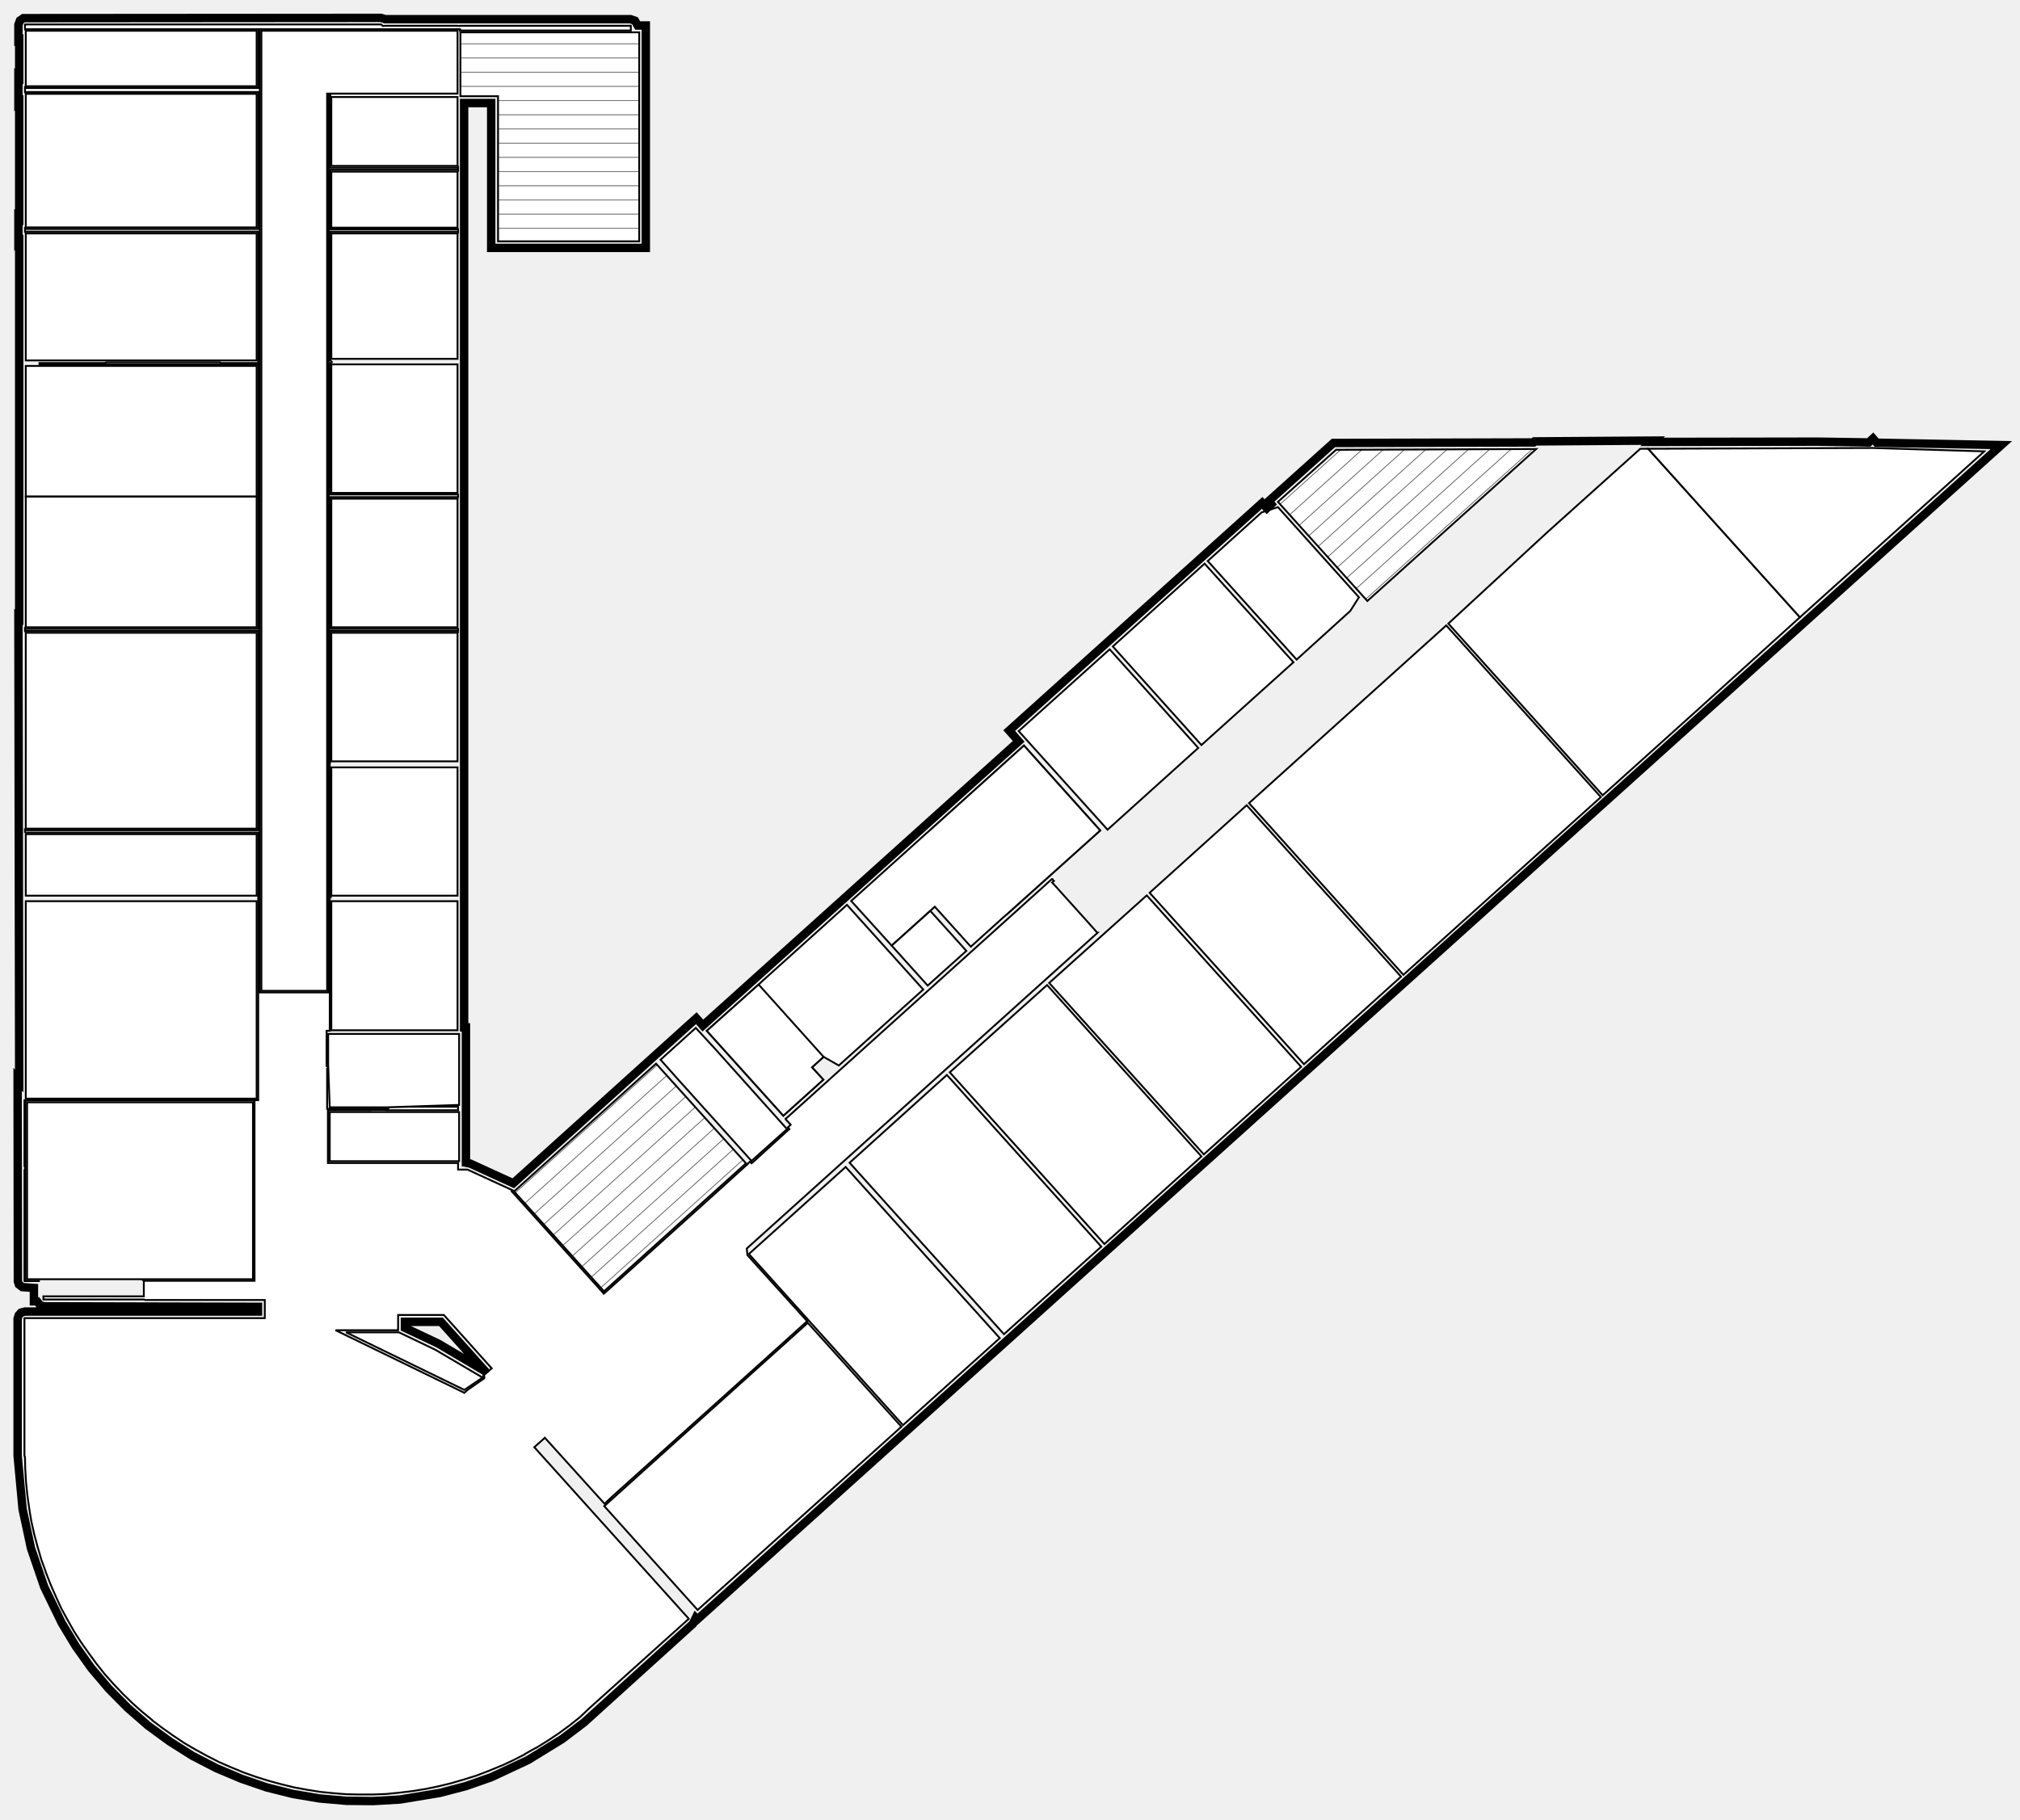
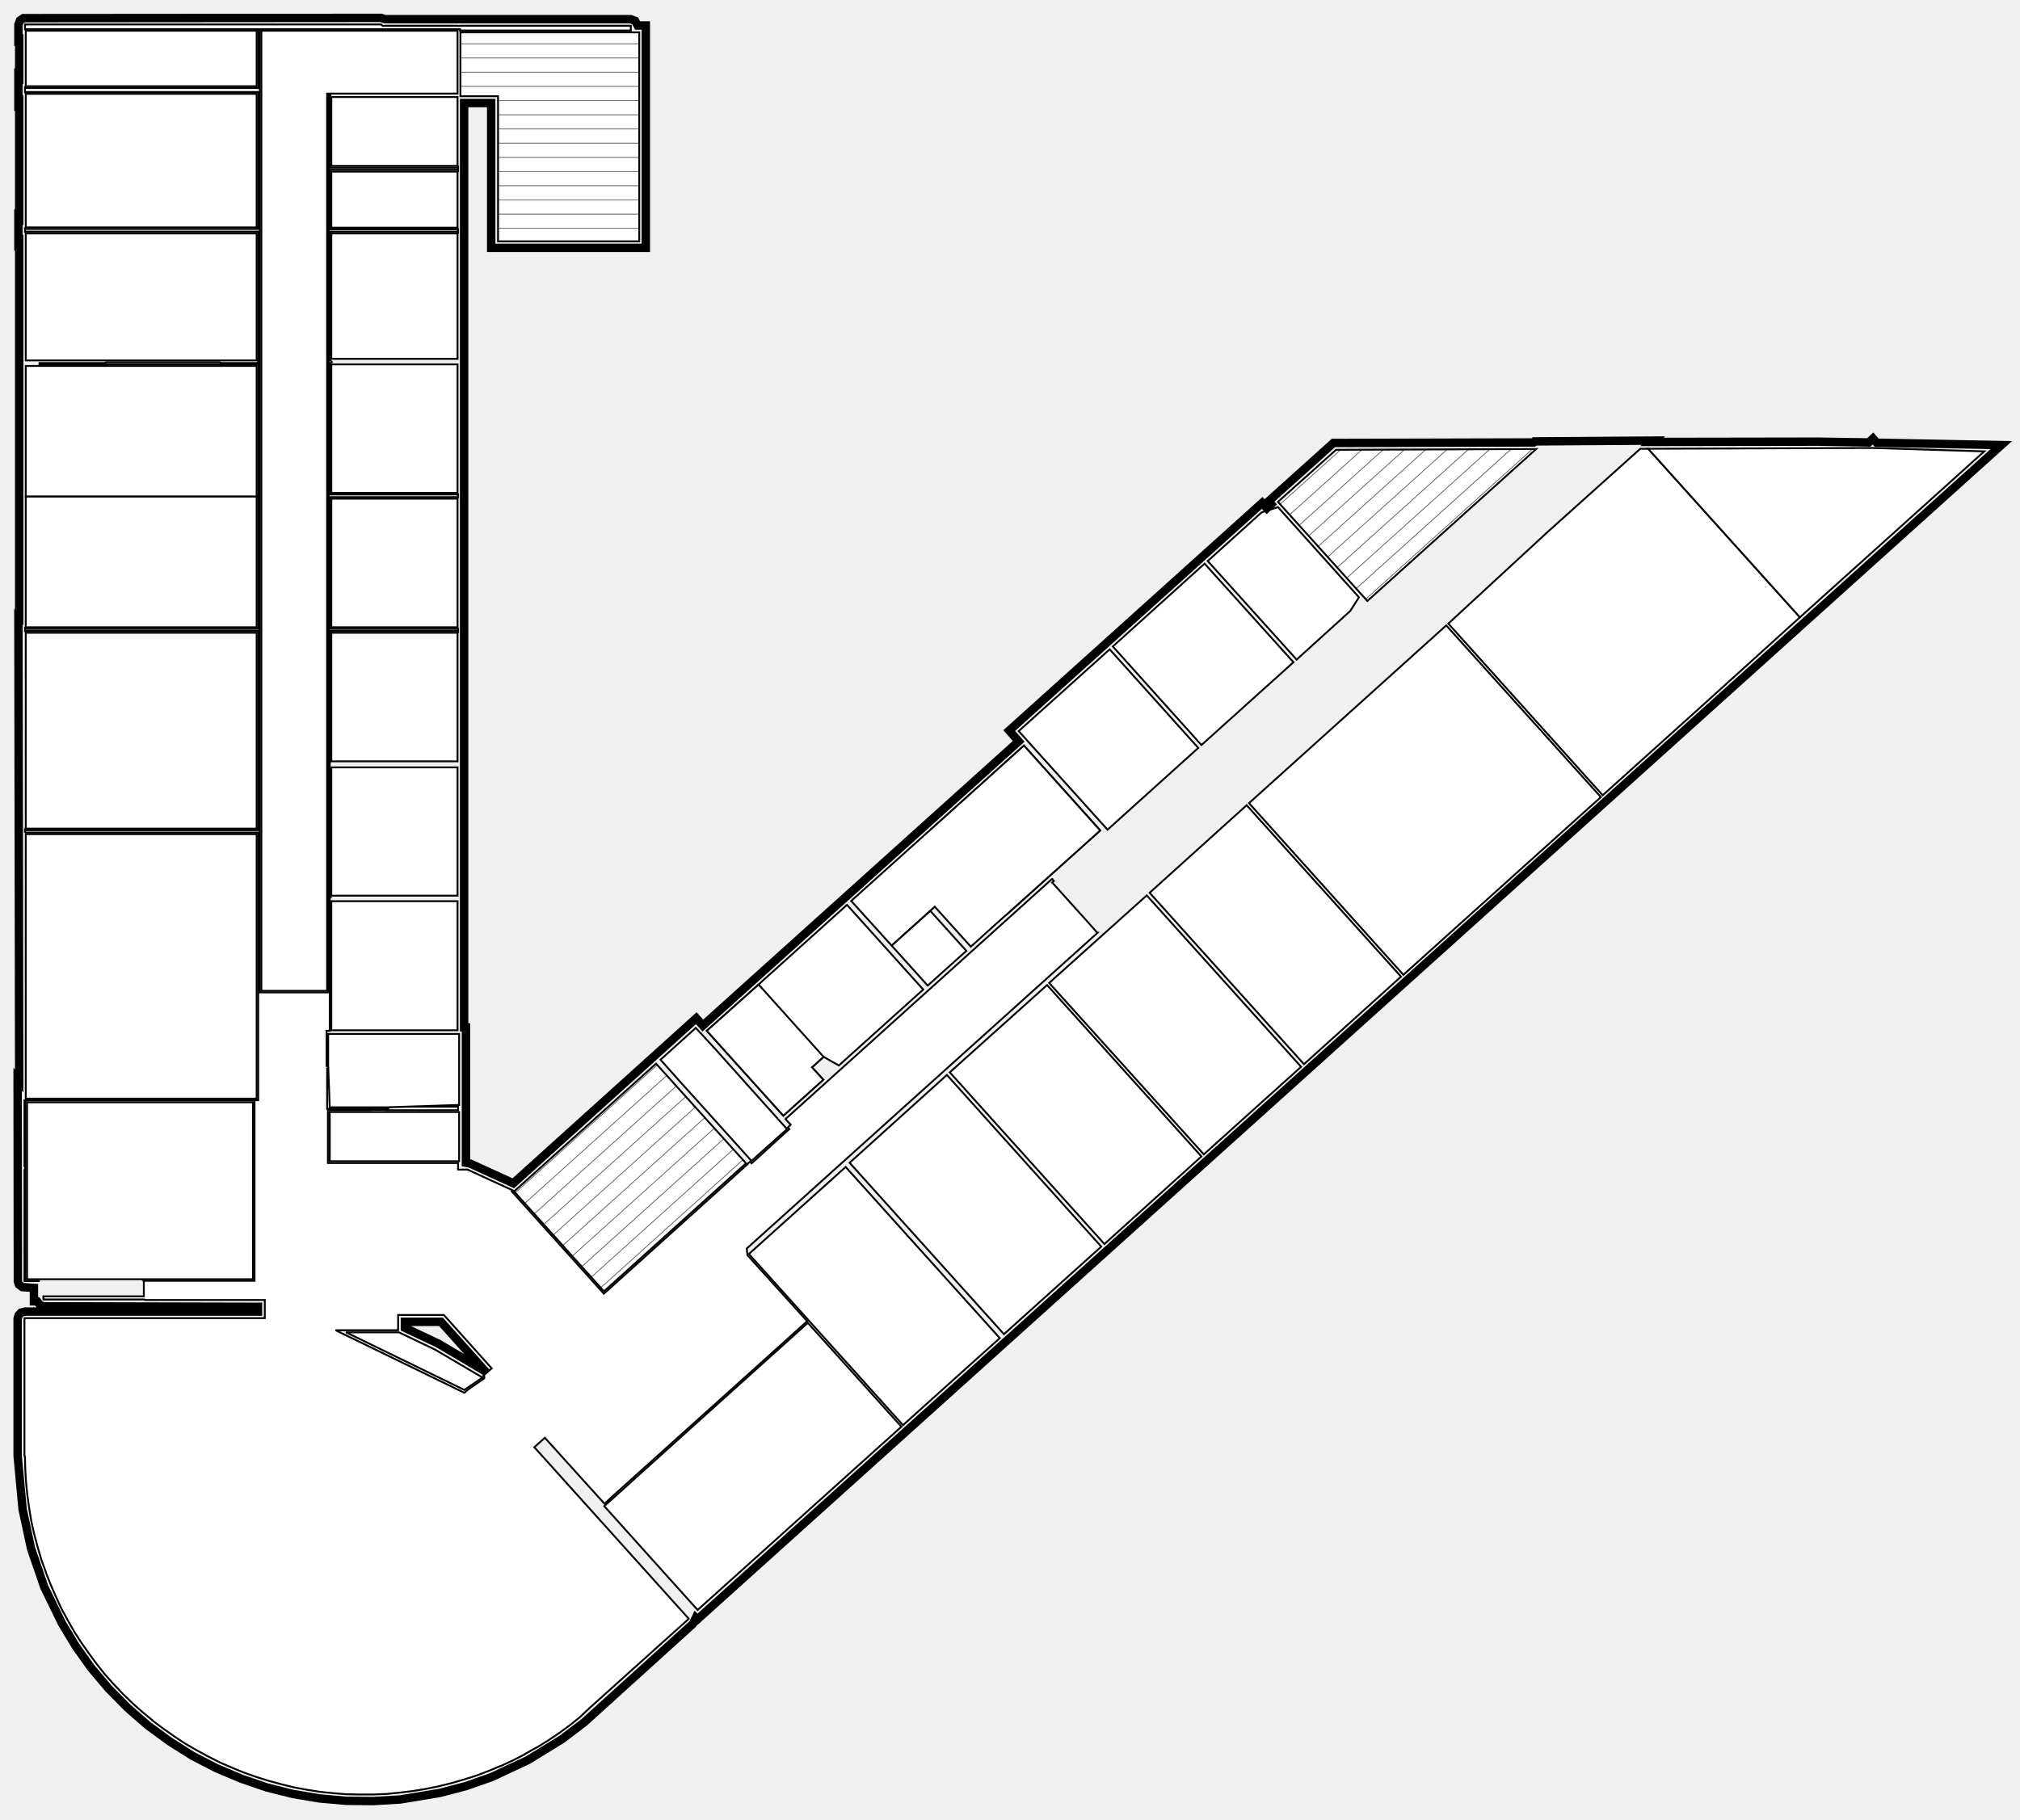
<svg xmlns="http://www.w3.org/2000/svg" viewBox="-9.4 -11.1 768.2 692.0" width="384.1mm" height="346.0mm">
  <style>.room{stroke:#000;stroke-width:.7}.out{fill:none;stroke:#000;stroke-width:3.2}.deco{fill:none;stroke:#000;stroke-width:.5}</style>
  <defs>
    <pattern id="t0" patternUnits="userSpaceOnUse" width="5.4" height="5.4">
      <path d="M0 0H5.4" stroke="#000" stroke-width=".35" />
    </pattern>
    <pattern id="t42" patternUnits="userSpaceOnUse" width="5.4" height="5.4" patternTransform="rotate(-42)">
      <path d="M0 0H5.4" stroke="#000" stroke-width=".35" />
    </pattern>
  </defs>
  <g id="pomieszczenia">
    <path id="room-0-01" class="room" fill="#fff" fill-rule="evenodd" d="M-0.1 432.4L-0.1 432.4L-0.1 432.5L-0.1 432.5L0.2 433.2L-0.1 434.0L-0.1 434.0L-0.1 434.0L-0.1 434.0L-0.1 476.0L-0.1 476.0L-0.1 476.0L-0.1 476.0L-0.1 476.1L-0.1 476.1L-0.1 476.1L-0.1 476.1L-0.0 476.1L-0.0 476.2L-0.0 476.2L0.0 476.2L0.0 476.2L0.1 476.2L0.1 476.2L0.1 476.2L0.1 476.2L5.4 476.2L5.4 476.1L5.4 476.1L0.9 476.1L0.3 476.1L0.3 475.5L0.3 408.2L0.3 407.5L0.9 407.5L86.8 407.5L87.4 407.5L87.4 408.2L87.4 475.5L87.4 476.1L86.8 476.1L45.3 476.1L45.2 476.1L45.2 476.1L45.3 476.2L45.3 476.2L45.3 481.4L45.3 482.0L44.6 482.0L7.1 482.0L7.1 483.0L7.1 483.0L7.1 483.0L7.1 483.1L7.1 483.1L7.1 483.1L7.1 483.1L7.1 483.1L7.2 483.1L7.2 483.1L7.2 483.2L7.2 483.2L7.2 483.2L7.2 483.2L7.3 483.2L7.3 483.2L7.3 483.2L45.4 483.2L45.8 483.4L45.8 483.4L45.9 483.4L45.9 483.4L45.9 483.4L91.3 483.4L91.3 490.3L0.1 490.3L0.1 490.3L0.1 490.3L0.1 490.3L0.0 490.3L0.0 490.3L-0.0 490.3L-0.0 490.3L-0.0 490.4L-0.1 490.4L-0.1 490.4L-0.1 490.4L-0.1 490.4L-0.1 490.5L-0.1 490.5L-0.1 490.5L-0.1 490.5L-0.1 542.6L-0.1 542.6L-0.1 542.6L-0.1 542.6L-0.1 542.6L0.1 543.1L0.2 547.6L0.2 547.6L0.5 552.6L0.5 552.6L1.0 557.6L1.0 557.6L1.7 562.6L1.7 562.6L2.5 567.5L2.5 567.5L3.6 572.4L3.6 572.4L4.9 577.3L4.9 577.3L6.3 582.1L6.3 582.1L8.0 586.8L8.0 586.9L9.8 591.5L9.8 591.5L11.8 596.1L11.8 596.1L13.9 600.7L13.9 600.7L16.3 605.1L16.3 605.1L18.8 609.5L18.8 609.5L21.5 613.7L21.5 613.7L24.4 617.8L24.4 617.8L27.4 621.9L27.4 621.9L30.5 625.8L30.5 625.8L33.8 629.5L33.8 629.5L37.3 633.2L37.3 633.2L40.9 636.7L40.9 636.7L44.6 640.0L44.6 640.0L48.5 643.2L48.5 643.3L52.5 646.3L52.5 646.3L56.6 649.2L56.6 649.2L60.8 652.0L60.8 652.0L65.1 654.5L65.1 654.5L69.5 656.9L69.5 656.9L74.0 659.2L74.0 659.2L78.6 661.2L78.6 661.2L83.2 663.1L83.2 663.1L88.0 664.8L88.0 664.8L92.8 666.3L92.8 666.3L97.6 667.6L97.6 667.6L102.5 668.8L102.5 668.8L107.4 669.7L107.4 669.7L112.4 670.5L112.4 670.5L117.4 671.0L117.4 671.0L122.4 671.4L122.4 671.4L127.4 671.5L127.4 671.5L132.4 671.5L132.4 671.5L137.5 671.3L137.5 671.3L142.5 670.8L142.5 670.8L147.5 670.2L147.5 670.2L152.4 669.4L152.4 669.4L157.3 668.4L157.3 668.4L162.2 667.2L162.2 667.2L167.0 665.8L167.0 665.8L171.8 664.3L171.8 664.3L176.5 662.5L176.5 662.5L181.1 660.6L181.2 660.6L185.7 658.5L185.7 658.5L190.2 656.2L190.2 656.1L194.5 653.7L194.6 653.7L198.8 651.1L198.8 651.1L203.0 648.3L203.0 648.3L207.1 645.3L207.1 645.3L211.0 642.2L211.0 642.2L214.7 638.7L252.4 604.8L252.4 604.8L252.4 604.7L252.4 604.7L252.4 604.7L252.4 604.7L252.5 604.7L252.5 604.6L252.5 604.6L252.5 604.6L252.5 604.6L252.5 604.6L252.4 604.5L252.4 604.5L252.4 604.5L252.4 604.5L252.4 604.5L193.8 539.4L197.8 535.8L220.5 560.9L223.4 558.2L259.2 526.0L259.2 526.0L259.6 525.7L259.6 525.7L259.7 525.6L259.8 525.6L259.8 525.6L259.8 525.5L260.0 525.3L291.1 497.3L297.4 491.6L297.5 491.6L297.6 491.5L297.6 491.5L274.9 466.4L274.8 466.2L274.8 466.0L274.8 466.0L274.6 463.8L407.9 343.8L408.0 343.7L408.0 343.7L408.0 343.7L408.0 343.7L408.0 343.7L407.9 343.7L407.8 343.6L404.8 340.2L391.2 325.1L390.7 324.6L391.2 324.2L391.4 324.0L390.8 323.4L390.8 323.4L390.8 323.4L390.8 323.4L390.8 323.4L390.8 323.3L390.7 323.3L390.7 323.3L390.7 323.3L390.7 323.3L390.6 323.3L390.6 323.3L390.6 323.3L390.6 323.3L390.6 323.3L390.6 323.3L390.5 323.4L390.5 323.4L390.5 323.4L289.5 414.4L289.4 414.4L289.4 414.4L289.4 414.4L289.4 414.4L289.4 414.4L289.4 414.4L289.4 414.5L289.4 414.5L289.4 414.5L289.4 414.5L289.4 414.5L289.4 414.6L289.4 414.6L289.4 414.6L289.4 414.6L289.4 414.7L289.4 414.7L291.3 416.7L290.2 417.8L290.4 417.9L290.8 418.4L290.3 418.8L276.9 431.0L276.4 431.4L276.0 430.9L275.8 430.8L275.8 430.8L274.9 431.6L274.9 431.6L274.9 431.6L274.9 431.8L274.7 431.9L262.1 443.3L220.7 480.6L220.2 481.0L219.8 480.5L185.6 442.5L185.2 442.1L185.6 441.7L185.6 441.7L185.6 441.7L185.6 441.7L168.4 433.8L168.4 433.8L168.4 433.8L168.4 433.8L168.4 433.8L168.3 433.8L168.3 433.8L164.8 433.8L164.8 431.3L116.0 431.3L115.3 431.3L115.3 430.6L115.3 411.9L115.3 411.2L116.0 411.2L131.6 411.2L131.7 411.1L137.5 411.1L137.5 411.2L164.8 411.2L164.8 409.9L138.3 409.9L138.3 410.1L138.3 410.7L137.7 410.7L120.2 410.7L120.1 410.7L120.1 410.7L120.0 410.7L120.0 410.7L119.9 410.7L119.9 410.7L116.0 410.7L115.0 410.7L115.0 395.4L115.3 395.4L115.3 394.6L115.3 394.5L115.3 394.5L115.3 394.5L115.3 394.5L114.8 394.4L114.8 393.8L114.8 382.2L114.8 381.0L116.0 381.0L116.0 381.0L116.0 380.9L116.0 380.8L116.0 331.7L116.0 330.1L116.2 330.1L116.2 330.1L116.2 330.1L116.0 329.9L116.0 329.6L116.0 280.8L116.0 279.0L116.1 279.0L116.1 278.9L116.1 278.9L116.0 278.8L116.0 278.5L116.0 229.6L116.0 228.9L116.6 228.9L164.6 228.9L164.7 228.9L164.8 229.0L164.8 229.0L164.8 228.1L164.8 228.1L164.7 228.1L164.6 228.1L116.6 228.1L116.0 228.1L116.0 227.5L116.0 178.6L116.0 178.0L116.6 178.0L164.6 178.0L164.7 178.0L164.8 178.0L164.8 178.0L164.8 177.0L164.8 177.0L164.7 177.0L164.6 177.0L116.6 177.0L116.0 177.0L116.0 176.4L116.0 127.5L116.0 127.2L116.2 127.0L116.2 127.0L116.8 126.6L116.1 125.8L116.1 125.8L116.0 125.6L116.0 125.4L116.0 77.7L116.0 77.0L116.6 77.0L164.6 77.0L164.7 77.0L164.8 77.1L164.8 77.1L164.8 76.1L164.8 76.1L164.7 76.1L164.6 76.1L116.6 76.1L116.0 76.1L116.0 75.5L116.0 54.2L116.0 53.5L116.6 53.5L164.6 53.5L164.7 53.5L164.8 53.6L164.8 53.6L164.8 52.6L164.8 52.6L164.7 52.7L164.6 52.7L116.6 52.7L116.0 52.7L116.0 52.0L116.0 25.8L116.0 25.2L116.5 25.1L116.6 25.1L115.6 25.1L115.6 365.8L115.6 366.4L115.0 366.4L90.0 366.4L89.4 366.4L89.4 365.8L89.4 0.6L89.4 0.0L90.0 0.0L164.6 0.0L165.5 0.0L165.5 0.5L165.6 0.5L165.9 0.4L166.2 0.5L230.5 0.5L230.5 -1.1L230.5 -1.1L230.5 -1.1L230.5 -1.1L230.5 -1.1L230.5 -1.2L230.5 -1.2L230.5 -1.2L230.5 -1.2L230.4 -1.2L230.4 -1.2L230.4 -1.2L230.4 -1.3L230.4 -1.3L230.3 -1.3L230.3 -1.3L230.3 -1.3L165.7 -1.3L165.6 -1.3L165.6 -1.3L165.1 -1.2L164.6 -1.3L164.6 -1.3L164.6 -1.3L137.0 -1.3L136.2 -1.2L135.6 -1.8L135.6 -1.8L135.6 -1.8L135.5 -1.8L135.5 -1.8L135.5 -1.8L135.5 -1.8L135.4 -1.8L0.3 -1.8L0.3 -1.8L0.3 -1.8L0.3 -1.8L0.2 -1.8L0.2 -1.8L0.2 -1.8L0.2 -1.8L0.2 -1.7L0.2 -1.7L0.1 -1.7L0.1 -1.7L0.1 -1.7L0.1 -1.7L0.1 -1.6L0.1 -1.6L0.1 -1.6L0.1 0.1L0.1 0.1L0.2 0.1L0.3 0.0L0.4 0.0L88.2 0.0L88.8 0.0L88.8 0.6L88.8 21.7L88.8 22.4L88.2 22.4L0.4 22.4L0.2 22.4L0.1 22.3L0.1 22.3L0.1 24.0L0.1 24.0L0.2 24.0L0.3 23.9L0.4 23.9L88.2 23.9L88.8 23.9L88.8 24.6L88.8 75.4L88.8 76.0L88.2 76.0L0.4 76.0L0.2 76.0L0.1 75.9L0.1 75.9L0.1 75.9L0.1 77.1L0.1 77.1L0.2 77.1L0.3 77.0L0.4 77.0L88.2 77.0L88.8 77.0L88.8 77.7L88.8 126.0L88.8 127.0L74.7 127.0L74.2 126.7L74.2 126.7L74.2 126.7L74.1 126.7L74.1 126.7L74.1 126.7L31.1 126.7L31.0 126.7L31.0 126.7L31.0 126.7L31.0 126.7L31.0 126.7L30.5 127.0L5.8 127.0L5.8 127.0L5.8 127.0L5.8 127.0L5.8 127.0L5.7 127.0L5.7 127.0L5.7 127.0L5.7 127.0L5.7 127.1L5.6 127.1L5.6 127.1L5.6 127.1L5.6 127.1L5.6 127.2L5.6 127.2L5.6 127.2L5.6 127.5L7.1 127.5L7.3 127.5L7.5 127.7L7.5 127.7L7.5 127.7L7.7 127.5L8.0 127.5L73.7 127.5L73.9 127.5L74.1 127.7L74.1 127.7L74.1 127.7L74.3 127.5L74.5 127.5L88.2 127.5L88.8 127.5L88.8 128.1L88.8 227.5L88.8 228.1L88.2 228.1L0.4 228.1L0.2 228.1L0.1 228.0L0.1 228.0L0.1 228.0L0.1 229.0L0.1 229.0L0.2 229.0L0.3 228.9L0.4 228.9L88.2 228.9L88.8 228.9L88.8 229.6L88.8 304.1L88.8 304.7L88.2 304.7L0.4 304.7L0.2 304.7L0.1 304.6L0.1 304.6L0.1 304.6L0.1 305.7L0.1 305.6L0.1 305.6L0.2 305.6L0.4 305.6L88.2 305.6L88.8 305.6L88.8 306.2L88.8 329.6L88.8 329.9L88.6 330.1L88.6 330.1L88.5 330.1L88.8 330.1L88.8 331.7L88.8 406.8L88.8 407.4L88.2 407.4L0.4 407.4L0.1 407.4L-0.1 407.2L-0.1 407.2L-0.1 407.1L-0.1 432.4ZM168.7 517.4L168.3 517.7L167.2 518.7L118.2 494.9L141.8 494.9L141.8 494.9L141.8 494.9L141.9 494.9L141.9 494.9L141.9 494.8L141.9 494.8L141.9 494.8L142.0 494.8L142.0 494.8L142.0 494.8L142.0 494.8L142.0 494.7L142.0 494.7L142.0 494.7L142.0 494.7L142.0 494.7L142.0 489.1L159.4 489.1L177.6 509.4L174.4 512.2L174.4 512.2L174.4 512.3L174.4 512.3L174.4 512.3L174.5 512.3L174.5 512.4L174.6 512.4L174.6 512.4L174.7 512.5L174.7 512.6L174.7 512.6L174.7 512.7L174.8 512.7L174.8 512.8L174.8 512.8L174.8 512.9L174.8 513.0L174.8 513.0L174.7 513.1L174.7 513.2L174.7 513.2L174.6 513.3L174.6 513.3L174.5 513.4L174.5 513.4L173.3 514.2L168.7 517.4Z" />
    <path id="room-0-02" class="room" fill="#fff" fill-rule="evenodd" d="M90.0 0.6L164.6 0.6L164.6 24.5L115.0 24.5L115.0 365.8L90.0 365.8L90.0 0.6Z" />
    <path id="room-0-03" class="room" fill="#fff" fill-rule="evenodd" d="M165.7 1.2L233.7 1.2L233.7 80.7L180.0 80.7L180.0 25.5L165.7 25.5L165.7 1.2Z" />
    <path id="room-0-06" class="room" fill="#fff" fill-rule="evenodd" d="M0.4 0.6L88.2 0.6L88.2 21.7L0.4 21.7Z" />
    <path id="room-0-07" class="room" fill="#fff" fill-rule="evenodd" d="M0.4 24.6L88.2 24.6L88.2 75.4L0.4 75.4L0.4 24.6Z" />
    <path id="room-0-08" class="room" fill="#fff" fill-rule="evenodd" d="M0.4 77.7L88.2 77.7L88.2 126.0L0.4 126.0L0.4 77.7Z" />
    <path id="room-0-10" class="room" fill="#fff" fill-rule="evenodd" d="M0.4 128.1L88.2 128.1L88.2 177.8L0.4 177.8Z" />
    <path id="room-0-10b" class="room" fill="#fff" fill-rule="evenodd" d="M0.4 177.8L0.4 227.5L88.2 227.5L88.2 177.8Z" />
    <path id="room-0-11" class="room" fill="#fff" fill-rule="evenodd" d="M0.4 229.6L88.2 229.6L88.2 304.1L0.4 304.1L0.4 229.6Z" />
-     <path id="room-0-12" class="room" fill="#fff" fill-rule="evenodd" d="M0.4 306.2L88.2 306.2L88.2 329.6L0.4 329.6L0.4 306.2ZM0.4 331.7L88.2 331.7L88.2 406.8L0.4 406.8L0.4 331.7Z" />
+     <path id="room-0-12" class="room" fill="#fff" fill-rule="evenodd" d="M0.4 306.2L88.2 306.2L88.2 406.8L0.4 406.8L0.4 306.2Z" />
    <path id="room-0-15" class="room" fill="#fff" fill-rule="evenodd" d="M0.9 408.2L86.8 408.2L86.8 475.5L0.9 475.5L0.9 408.2Z" />
    <path id="room-0-17" class="room" fill="#fff" fill-rule="evenodd" d="M122.2 495.7L142.3 495.7L156.1 502.3L174.1 512.9L167.2 517.6L122.2 495.7Z" />
    <path id="room-0-27" class="room" fill="#fff" fill-rule="evenodd" d="M220.4 561.8L260.0 526.1L297.8 492.1L310.8 506.5L333.4 531.6L277.6 581.8L255.9 601.3L238.0 581.4Z" />
    <path id="room-0-28" class="room" fill="#fff" fill-rule="evenodd" d="M275.4 465.9L312.2 432.8L370.8 497.9L334.0 531.0L275.4 465.9Z" />
    <path id="room-0-29" class="room" fill="#fff" fill-rule="evenodd" d="M313.7 431.2L350.7 397.8L409.4 463.1L372.4 496.4L313.7 431.2Z" />
    <path id="room-0-30" class="room" fill="#fff" fill-rule="evenodd" d="M351.8 396.8L388.8 363.6L447.5 428.8L410.6 462.1L351.8 396.8Z" />
    <path id="room-0-31" class="room" fill="#fff" fill-rule="evenodd" d="M389.6 362.8L426.7 329.5L485.4 394.7L448.4 428.0L389.6 362.8Z" />
    <path id="room-0-32" class="room" fill="#fff" fill-rule="evenodd" d="M427.8 328.5L464.7 295.2L523.4 360.4L486.5 393.7L427.8 328.5Z" />
    <path id="room-0-33" class="room" fill="#fff" fill-rule="evenodd" d="M465.6 294.4L540.6 226.8L599.4 292.1L524.3 359.7Z" />
    <path id="room-0-35" class="room" fill="#fff" fill-rule="evenodd" d="M541.4 226.1L579.1 191.3L614.4 159.6L617.4 159.6L675.1 223.7L637.2 258.0L600.1 291.4Z" />
    <path id="room-0-36b" class="room" fill="#fff" fill-rule="evenodd" d="M617.4 159.6L702.8 159.3L745.2 160.6L712.9 189.7L675.1 223.7Z" />
    <path id="room-0-42" class="room" fill="#fff" fill-rule="evenodd" d="M476.6 179.8L498.7 160.0L574.8 159.7L510.6 217.5L476.6 179.8Z" />
    <path id="room-0-44" class="room" fill="#fff" fill-rule="evenodd" d="M449.9 202.3L470.4 183.8L476.6 181.8L507.4 216.1L504.1 221.3L483.7 239.8Z" />
    <path id="room-0-45" class="room" fill="#fff" fill-rule="evenodd" d="M413.8 234.8L448.7 203.3L482.5 240.8L447.5 272.3L413.8 234.8Z" />
    <path id="room-0-46" class="room" fill="#fff" fill-rule="evenodd" d="M378.0 267.0L412.6 235.9L446.3 273.4L411.8 304.5L378.0 267.0Z" />
    <path id="room-0-47" class="room" fill="#fff" fill-rule="evenodd" d="M344.6 304.4L380.0 272.5L409.0 304.8L373.6 336.6L344.6 304.4Z" />
    <path id="room-0-48" class="room" fill="#fff" fill-rule="evenodd" d="M343.1 305.7L344.6 304.4L380.0 272.5L409.0 304.8L373.6 336.6L372.1 337.9L359.8 349.0L346.1 333.8L329.7 348.6L314.3 331.6Z" />
    <path id="room-0-49" class="room" fill="#fff" fill-rule="evenodd" d="M329.7 348.6L344.4 335.4L358.1 350.6L343.4 363.8L329.7 348.6Z" />
    <path id="room-0-50" class="room" fill="#fff" fill-rule="evenodd" d="M280.6 362.0L312.7 333.1L341.7 365.3L309.6 394.2L303.8 390.9L299.4 394.9L303.7 399.6L288.5 413.3L259.4 381.0L279.1 363.4Z" />
    <path id="room-0-51" class="room" fill="#fff" fill-rule="evenodd" d="M259.4 381.0L279.1 363.4L303.8 390.9L299.4 394.9L303.7 399.6L288.5 413.3L259.4 381.0Z" />
    <path id="room-0-53" class="room" fill="#fff" fill-rule="evenodd" d="M241.8 392.0L255.2 379.9L262.3 387.6L289.9 418.4L276.4 430.5L249.1 400.2Z" />
    <path id="room-0-56" class="room" fill="#fff" fill-rule="evenodd" d="M186.1 442.1L240.1 393.5L274.3 431.4L220.3 480.1L186.1 442.1Z" />
    <path id="room-0-57" class="room" fill="#fff" fill-rule="evenodd" d="M116.0 411.9L165.2 411.9L165.2 430.6L116.0 430.6L116.0 411.9Z" />
    <path id="room-0-60" class="room" fill="#fff" fill-rule="evenodd" d="M115.4 382.2L165.2 382.2L165.2 409.2L137.7 410.1L116.0 410.1L115.4 393.8Z" />
    <path id="room-0-61" class="room" fill="#fff" fill-rule="evenodd" d="M116.6 331.7L164.6 331.7L164.6 380.8L116.6 380.8L116.6 331.7Z" />
    <path id="room-0-62" class="room" fill="#fff" fill-rule="evenodd" d="M116.6 280.8L164.6 280.8L164.6 329.6L116.6 329.6L116.6 280.8Z" />
    <path id="room-0-63" class="room" fill="#fff" fill-rule="evenodd" d="M116.6 229.6L164.6 229.6L164.6 278.5L116.6 278.5L116.6 229.6Z" />
    <path id="room-0-64" class="room" fill="#fff" fill-rule="evenodd" d="M116.6 178.6L164.6 178.6L164.6 227.5L116.6 227.5L116.6 178.6Z" />
    <path id="room-0-65" class="room" fill="#fff" fill-rule="evenodd" d="M116.6 127.5L164.6 127.5L164.6 176.4L116.6 176.4L116.6 127.5Z" />
    <path id="room-0-66" class="room" fill="#fff" fill-rule="evenodd" d="M116.6 77.7L164.6 77.7L164.6 125.4L116.6 125.4L116.6 77.7Z" />
    <path id="room-0-67" class="room" fill="#fff" fill-rule="evenodd" d="M116.6 54.2L164.6 54.2L164.6 75.5L116.6 75.5L116.6 54.2Z" />
    <path id="room-0-68" class="room" fill="#fff" fill-rule="evenodd" d="M116.6 25.8L164.6 25.8L164.6 52.0L116.6 52.0L116.6 25.8Z" />
  </g>
  <g id="biegi" class="deco">
    <path d="M165.7 1.2L233.7 1.2L233.7 80.7L180.0 80.7L180.0 25.5L165.7 25.5L165.7 1.2Z" fill="url(#t0)" stroke="none" />
    <path d="M186.1 442.1L240.1 393.5L274.3 431.4L220.3 480.1L186.1 442.1Z" fill="url(#t42)" stroke="none" />
    <path d="M476.6 179.8L498.7 160.0L574.8 159.7L510.6 217.5L476.6 179.8Z" fill="url(#t42)" stroke="none" />
  </g>
  <path id="obrys" class="out" d="M-2.7 399.4L-2.6 476.3L-2.2 477.5L-0.9 478.5L3.5 478.8L3.5 483.9L4.7 483.9L5.8 485.3L7.2 485.8L88.7 486.0L88.7 487.8L0.1 487.8L-1.4 488.2L-2.3 489.2L-2.7 490.5L-2.7 542.6L-0.8 563.0L2.4 577.9L7.4 592.5L14.1 606.3L19.4 615.1L25.3 623.4L31.9 631.2L39.1 638.5L46.9 645.3L55.1 651.3L63.8 656.8L72.9 661.5L82.4 665.5L92.0 668.8L102.0 671.3L112.1 673.0L122.3 673.9L132.5 674.0L142.8 673.4L157.9 670.9L167.8 668.3L177.5 664.9L191.4 658.4L204.4 650.4L212.7 644.1L254.1 606.6L255.2 604.3L255.8 604.9L751.7 158.2L704.3 157.3L702.9 155.7L701.3 157.2L682.1 156.9L618.8 157.0L619.4 156.5L574.2 156.8L573.8 157.2L497.7 157.4L473.0 179.6L474.0 180.7L472.4 182.2L470.6 180.2L374.4 266.8L378.0 270.9L257.9 379.0L255.4 376.2L185.8 439.0L169.4 431.5L167.8 431.2L167.8 379.7L167.1 379.7L167.1 28.1L177.4 28.1L177.4 83.2L236.2 83.2L236.2 -1.4L233.1 -1.4L232.1 -3.2L230.4 -3.8L137.1 -3.8L135.5 -4.3L-0.5 -4.2L-1.8 -3.3L-2.4 -1.7L-2.4 4.2L-2.1 4.1L-2.1 18.0L-2.4 17.8L-2.4 28.2L-2.1 28.0L-2.1 71.6L-2.4 71.4L-2.4 81.3L-2.1 81.1L-2.1 223.7L-2.4 223.5L-2.1 400.1L-2.7 399.4ZM144.6 494.0L144.6 491.7L158.3 491.7L174.6 509.9L174.4 510.1L157.3 500.0L144.6 494.0Z" />
</svg>
